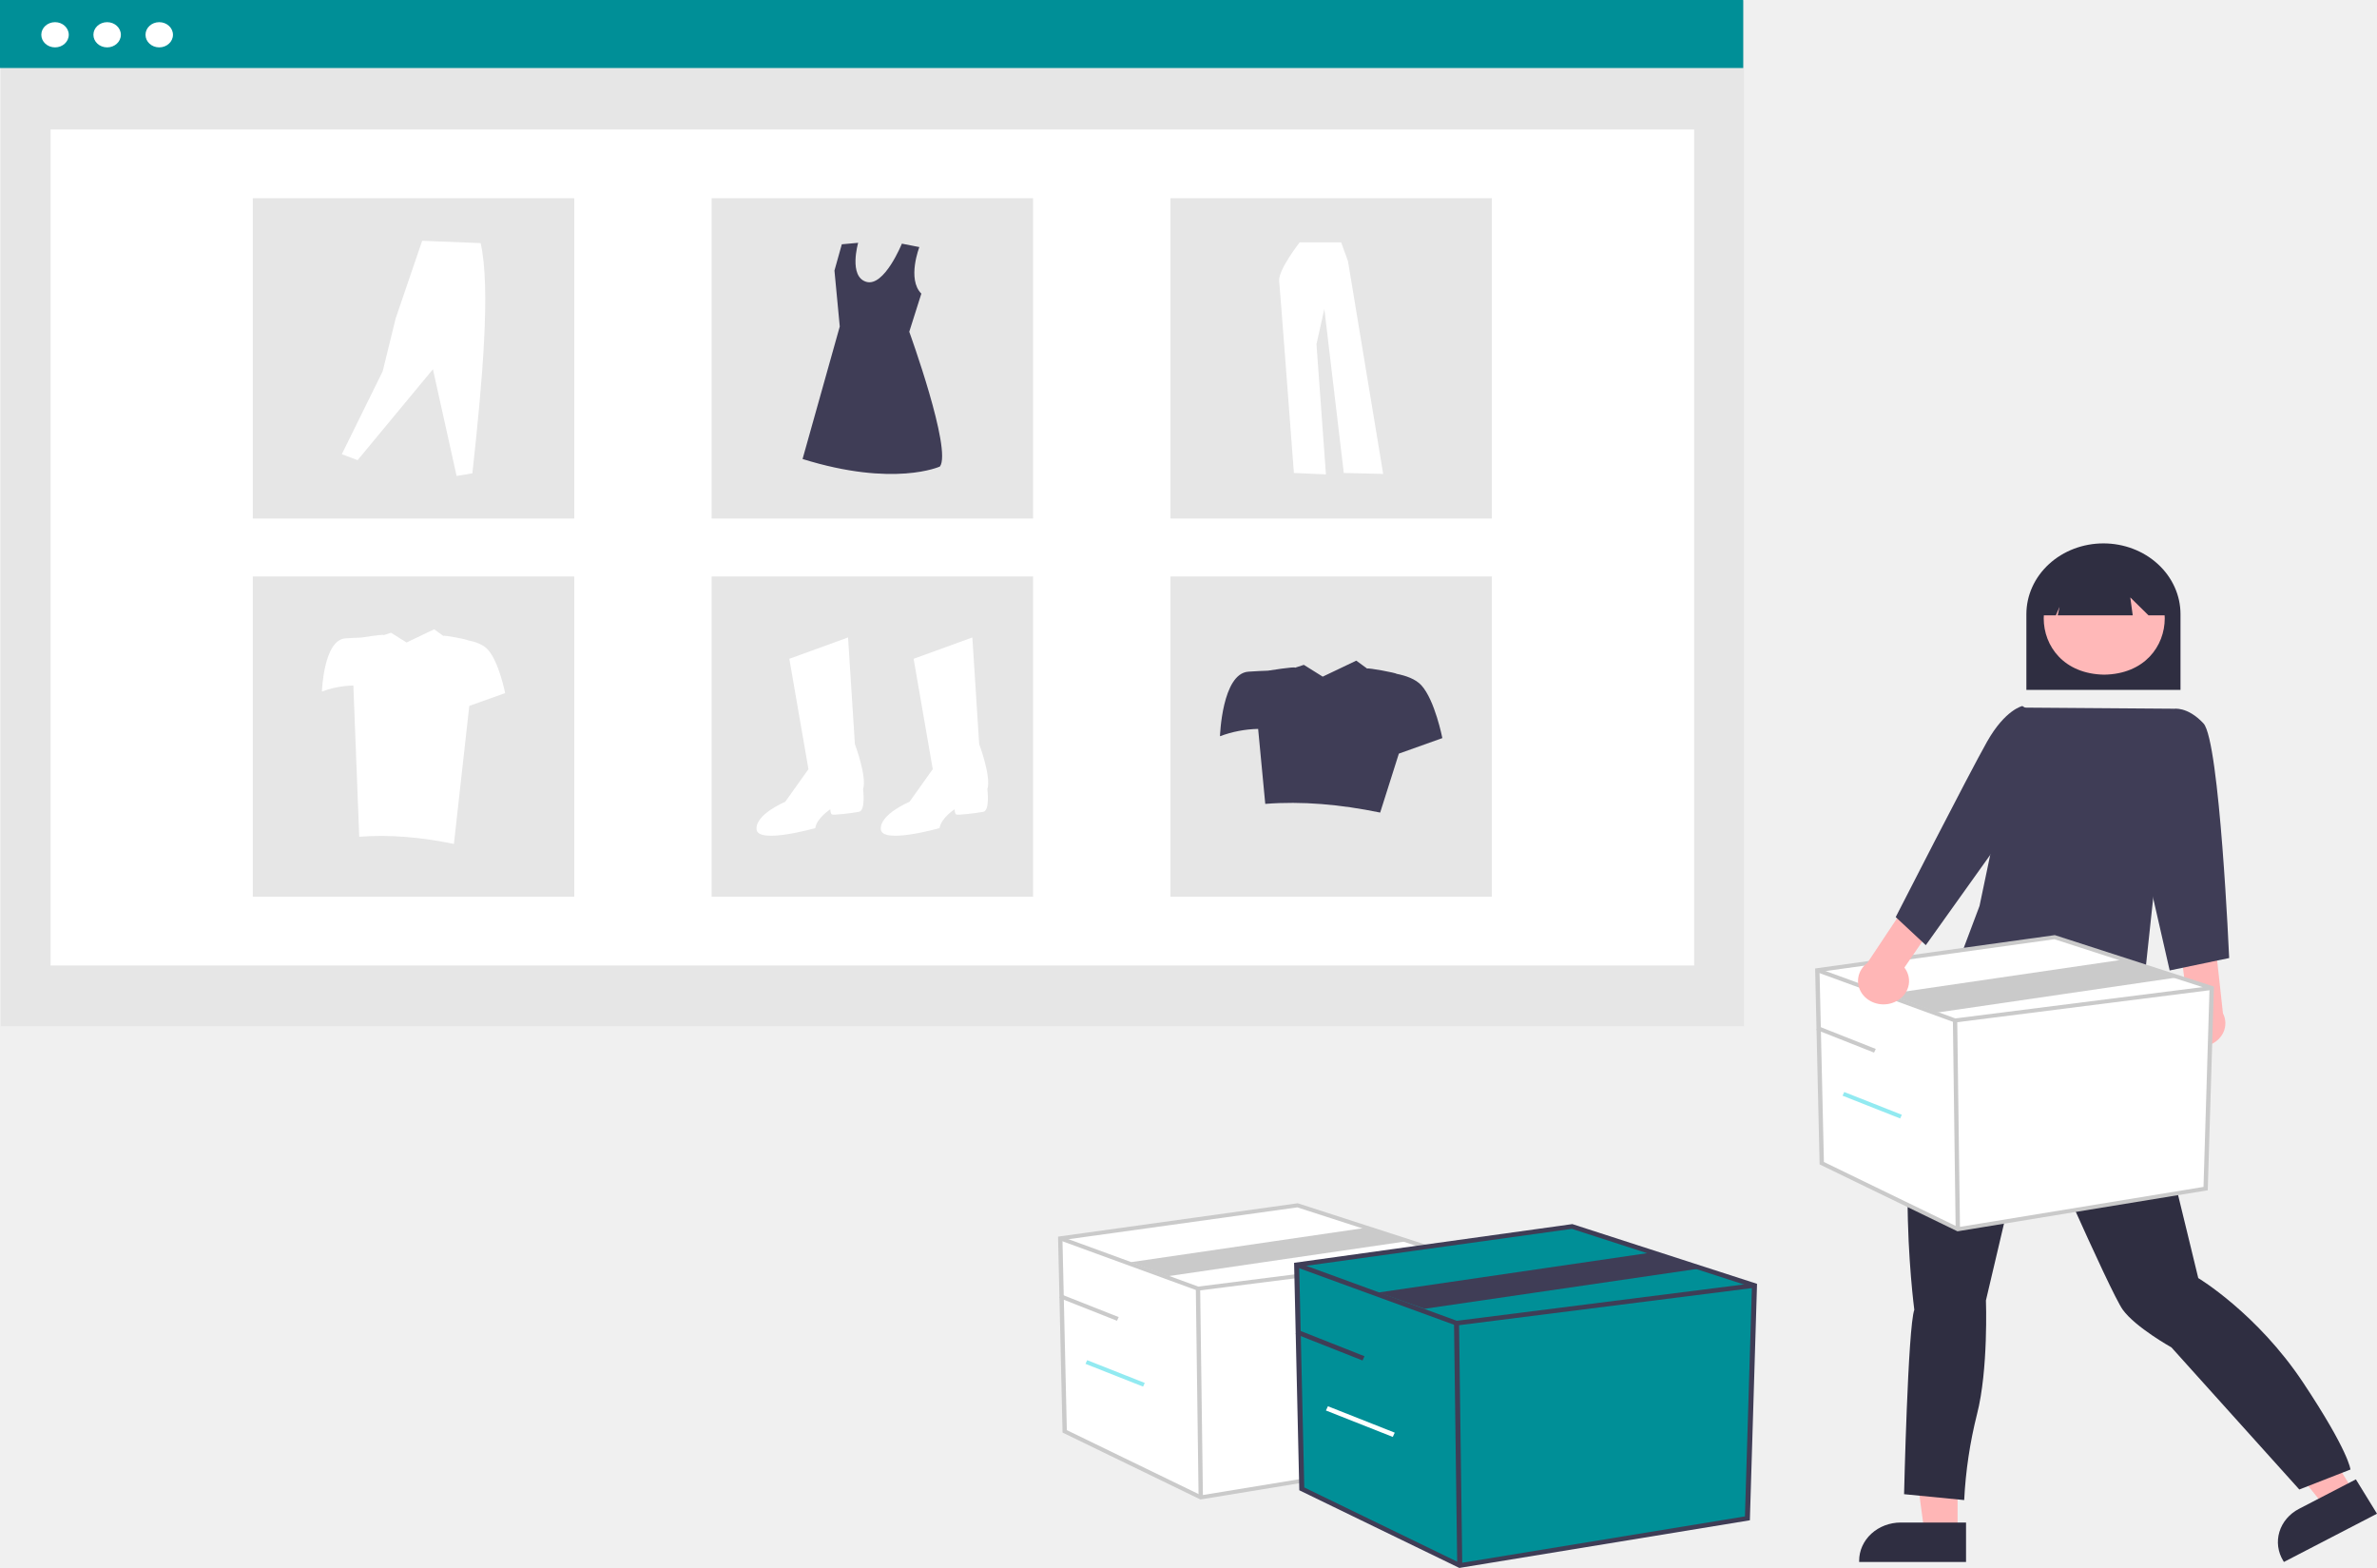
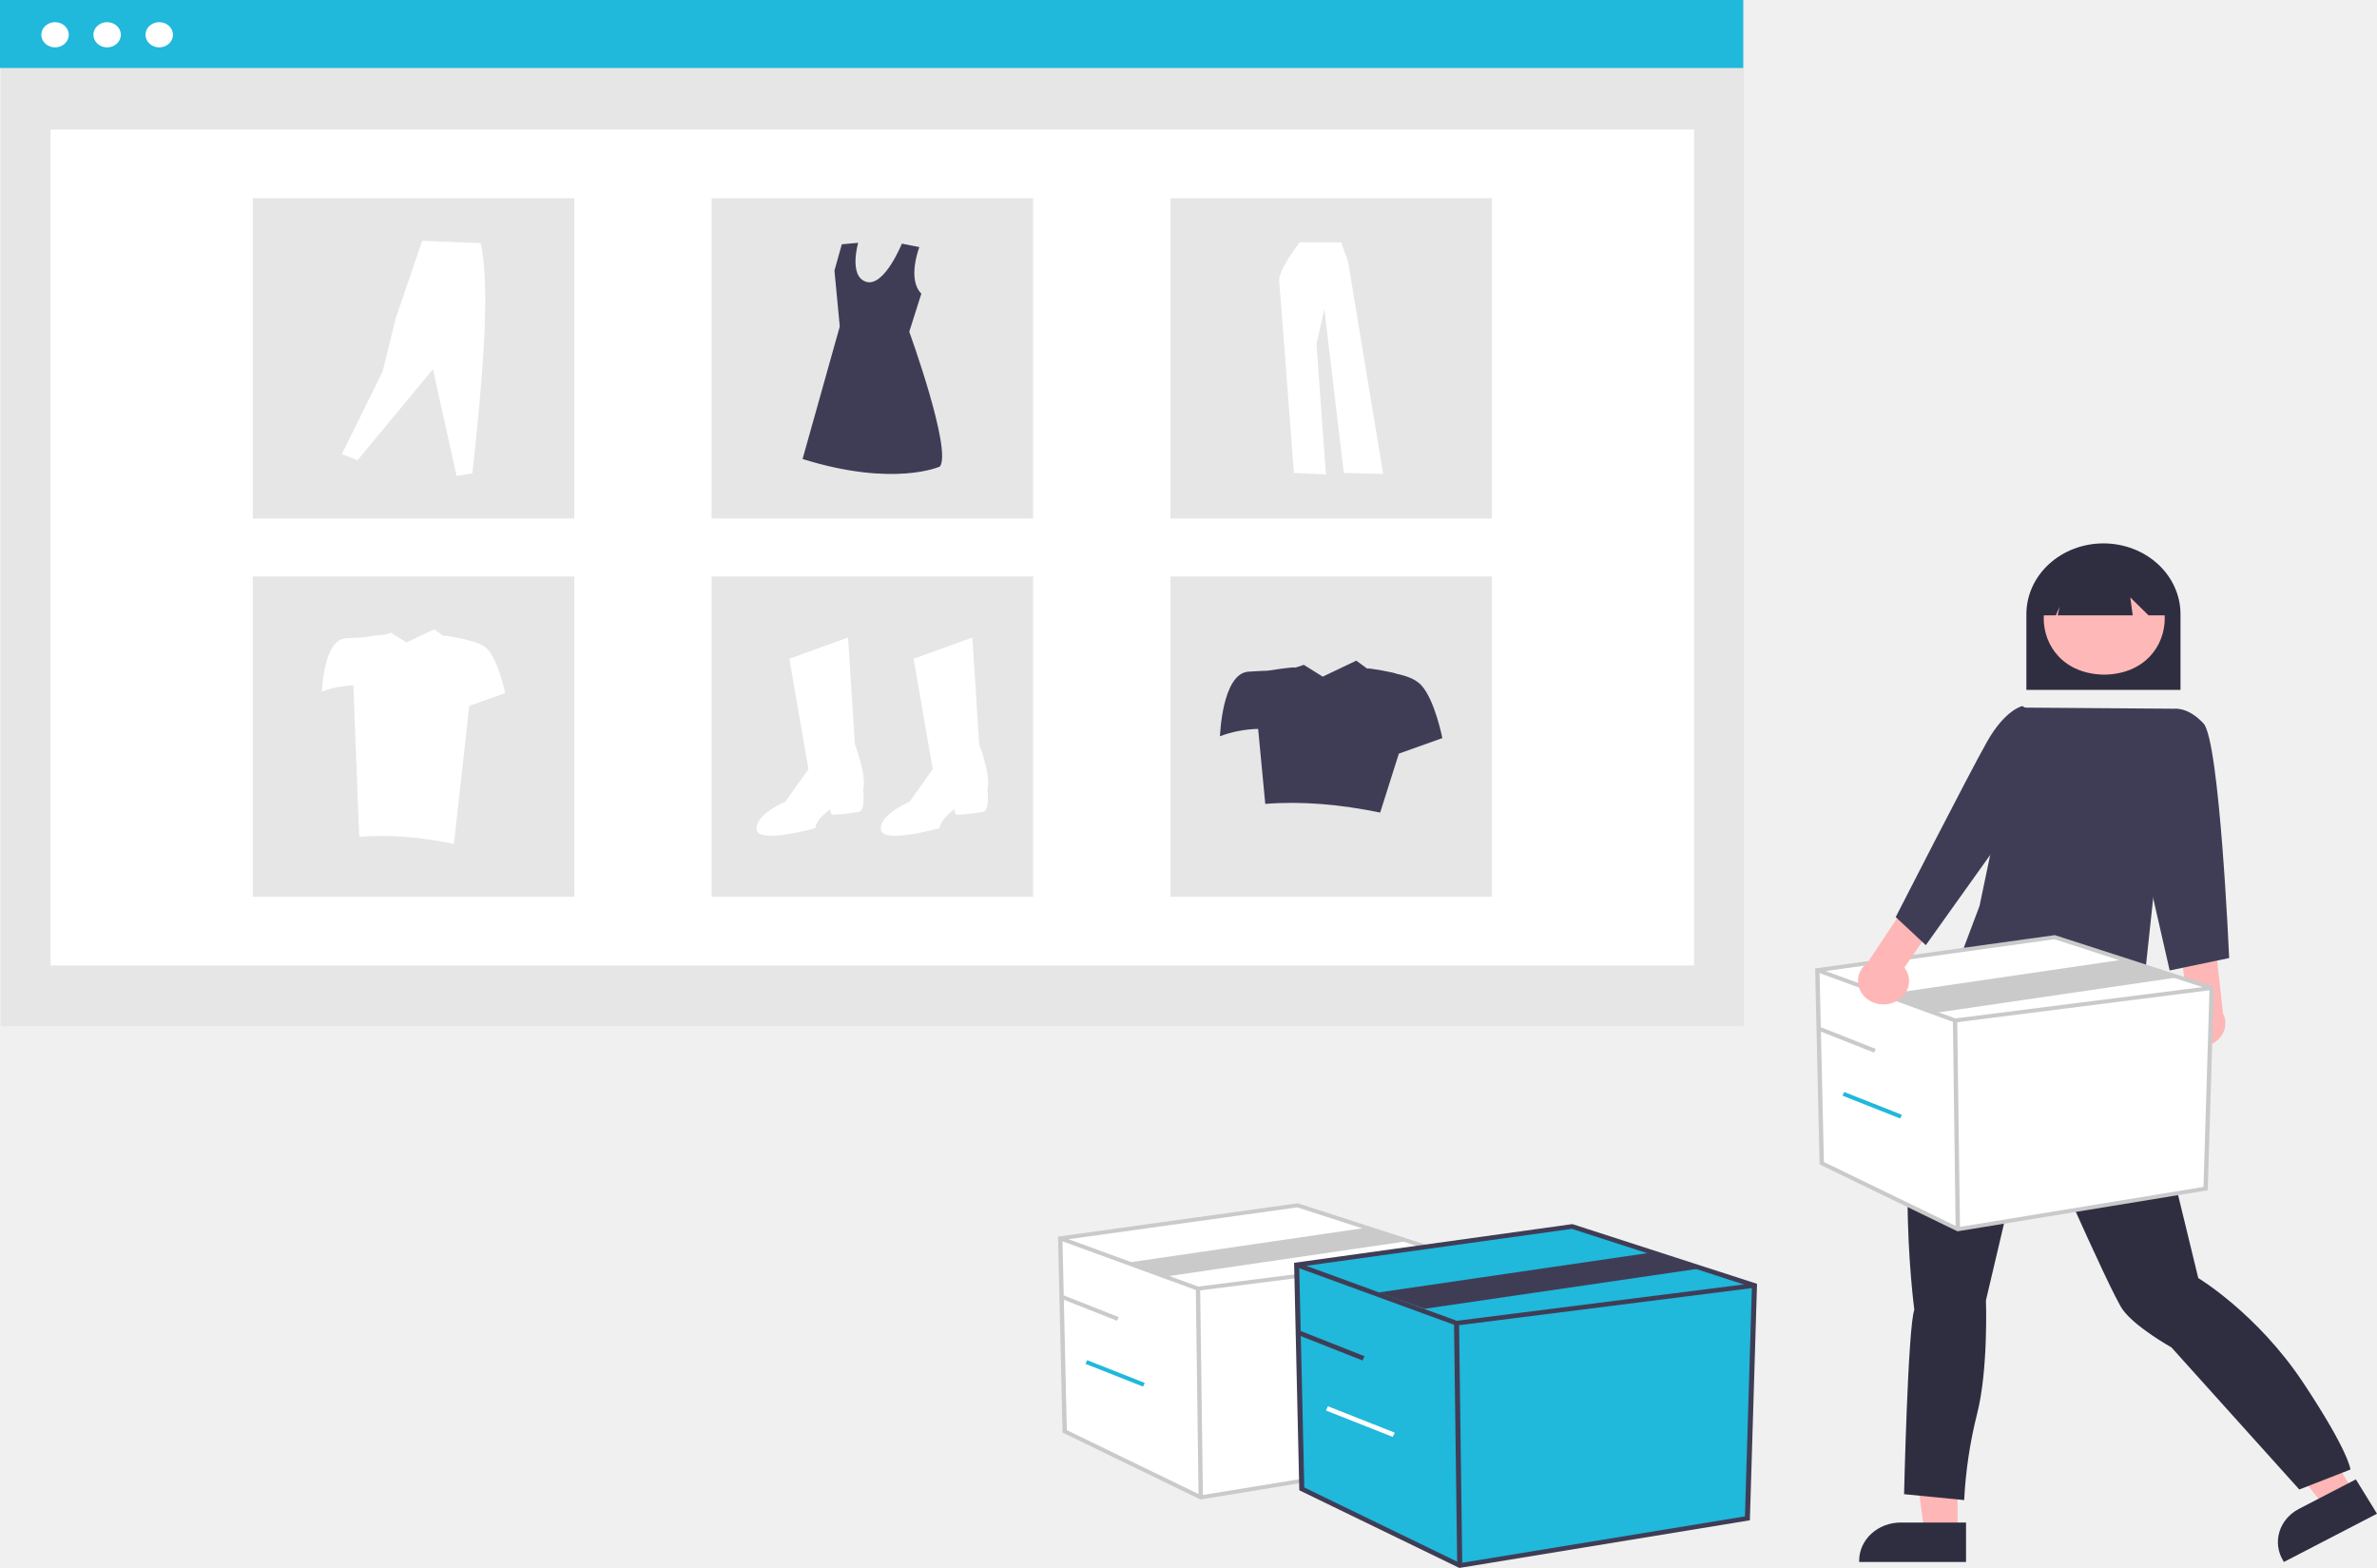
<svg xmlns="http://www.w3.org/2000/svg" width="376" height="248" viewBox="0 0 376 248" fill="none">
-   <g clip-path="url(#clip0_44:133)">
+   <g clip-path="url(#clip0_44_133)">
    <path d="M275.865 0.143H0.118V162.304H275.865V0.143Z" fill="#E6E6E6" />
    <path d="M267.98 20.482H8.003V152.71H267.98V20.482Z" fill="white" />
-     <path d="M275.748 0H0V10.757H275.748V0Z" fill="#008f97" />
+     <path d="M275.748 0H0V10.757H275.748V0Z" fill="#20B8DB" />
    <path d="M8.706 7.494C9.905 7.494 10.877 6.601 10.877 5.5C10.877 4.399 9.905 3.506 8.706 3.506C7.507 3.506 6.534 4.399 6.534 5.5C6.534 6.601 7.507 7.494 8.706 7.494Z" fill="white" />
    <path d="M16.947 7.494C18.146 7.494 19.119 6.601 19.119 5.5C19.119 4.399 18.146 3.506 16.947 3.506C15.748 3.506 14.776 4.399 14.776 5.5C14.776 6.601 15.748 7.494 16.947 7.494Z" fill="white" />
    <path d="M25.188 7.494C26.388 7.494 27.36 6.601 27.36 5.5C27.36 4.399 26.388 3.506 25.188 3.506C23.989 3.506 23.017 4.399 23.017 5.5C23.017 6.601 23.989 7.494 25.188 7.494Z" fill="white" />
    <path d="M90.838 31.358H39.99V82.013H90.838V31.358Z" fill="#E6E6E6" />
    <path d="M163.415 31.358H112.567V82.013H163.415V31.358Z" fill="#E6E6E6" />
    <path d="M235.992 31.358H185.144V82.013H235.992V31.358Z" fill="#E6E6E6" />
    <path d="M90.838 91.181H39.99V141.836H90.838V91.181Z" fill="#E6E6E6" />
    <path d="M163.415 91.181H112.567V141.836H163.415V91.181Z" fill="#E6E6E6" />
    <path d="M235.992 91.181H185.144V141.836H235.992V91.181Z" fill="#E6E6E6" />
    <path d="M124.857 104.2L134.147 100.827L135.228 117.69C135.228 117.69 137.172 122.848 136.524 124.832C136.524 124.832 136.956 128.205 135.876 128.404C134.795 128.602 131.77 128.999 131.556 128.8C131.342 128.601 131.34 128.006 131.34 128.006C131.34 128.006 129.179 129.395 128.963 130.982C128.963 130.982 119.889 133.561 119.673 131.18C119.457 128.8 124.21 126.816 124.21 126.816L127.883 121.658L124.857 104.2Z" fill="white" />
    <path d="M144.519 104.2L153.808 100.827L154.889 117.69C154.889 117.69 156.833 122.848 156.185 124.832C156.185 124.832 156.617 128.205 155.537 128.404C154.456 128.602 151.431 128.999 151.217 128.8C151.003 128.601 151.001 128.006 151.001 128.006C151.001 128.006 148.84 129.395 148.624 130.982C148.624 130.982 139.55 133.561 139.334 131.18C139.118 128.8 143.871 126.816 143.871 126.816L147.544 121.658L144.519 104.2Z" fill="white" />
    <path d="M145.427 39.08C145.427 39.08 143.449 44.156 145.741 46.444L143.83 52.474C143.83 52.474 150.619 71.176 148.679 73.789C148.679 73.789 141.438 77.114 126.952 72.601L132.836 51.643L131.996 42.796L133.16 38.64L135.746 38.404C135.746 38.404 134.194 43.748 137.039 44.579C139.884 45.41 142.66 38.538 142.66 38.538L145.427 39.08Z" fill="#3F3D56" />
    <path d="M54.07 71.844L56.566 72.782L68.481 58.403L72.226 75.282L74.722 74.866C76.324 60.313 77.631 45.47 76.027 38.45L66.779 38.085L62.581 50.382L60.538 58.717L54.07 71.844Z" fill="white" />
    <path d="M205.585 38.335C205.585 38.335 202.178 42.684 202.344 44.439C202.511 46.194 204.671 74.807 204.671 74.807L209.74 75.036L208.243 54.434L209.489 48.864L212.564 74.807L218.797 74.96L213.229 41.311L212.149 38.335L205.585 38.335Z" fill="white" />
    <path d="M224.841 108.399C223.936 107.402 222.381 106.864 220.888 106.572C220.931 106.448 216.347 105.578 216.269 105.757L214.541 104.493L209.23 107.025L206.246 105.159L204.86 105.611C204.916 105.386 200.557 106.08 200.557 106.08C199.724 106.107 198.66 106.155 197.469 106.239C193.3 106.534 192.979 116.45 192.979 116.45C194.897 115.729 196.943 115.336 199.015 115.29L200.142 127.15C205.938 126.694 212.018 127.225 218.319 128.524L221.274 119.201L228.155 116.744C228.155 116.744 226.979 110.755 224.841 108.399Z" fill="#3F3D56" />
    <path d="M77.174 102.751C76.429 101.93 75.148 101.486 73.917 101.246C73.954 101.143 70.175 100.427 70.111 100.575L68.687 99.533L64.312 101.619L61.853 100.082L60.711 100.455C60.758 100.27 57.165 100.841 57.165 100.841C56.481 100.864 55.602 100.903 54.622 100.972C51.186 101.215 50.922 109.385 50.922 109.385C52.502 108.791 54.188 108.467 55.895 108.429L56.824 132.351C61.6 131.975 66.609 132.413 71.8 133.484L74.234 111.652L79.904 109.628C79.904 109.628 78.936 104.693 77.174 102.751Z" fill="white" />
    <path d="M320.538 109.119H344.917V97.141C344.917 94.173 343.633 91.326 341.347 89.227C339.061 87.128 335.96 85.948 332.728 85.948C329.495 85.948 326.394 87.128 324.108 89.227C321.823 91.326 320.538 94.173 320.538 97.141V109.119Z" fill="#2F2E41" />
    <path d="M309.655 242.388H304.412L301.918 223.815H309.656L309.655 242.388Z" fill="#FFB6B6" />
    <path d="M310.993 240.816H300.666C298.921 240.816 297.247 241.453 296.013 242.586C294.779 243.719 294.086 245.256 294.086 246.858V247.055H310.993V240.816Z" fill="#2F2E41" />
    <path d="M372.336 235.963L367.77 238.33L355.654 223.284L362.394 219.791L372.336 235.963Z" fill="#FFB6B6" />
    <path d="M372.659 233.99L363.667 238.65C362.147 239.438 361.03 240.748 360.563 242.292C360.095 243.836 360.314 245.487 361.172 246.883L361.277 247.054L376 239.422L372.659 233.99Z" fill="#2F2E41" />
    <path d="M338.824 158.867L339.229 160.724C339.229 160.724 340.443 161.839 339.836 162.396C339.229 162.953 339.431 165.554 339.431 165.554C339.771 170.297 346.52 196.947 347.727 202.152C347.727 202.152 357.033 207.725 364.317 218.686C371.6 229.646 371.801 232.433 371.801 232.433L363.71 235.592L343.48 213.113C343.48 213.113 337.815 209.955 335.792 207.168C333.768 204.382 321.223 175.586 321.223 175.586L314.14 205.682C314.14 205.682 314.545 216.643 312.724 223.702C311.604 228.157 310.927 232.696 310.701 237.264L301.192 236.335C301.192 236.335 301.799 209.955 302.81 207.168C302.81 207.168 298.561 175.029 307.059 162.21L313.907 145.446L320.614 143.076L338.824 158.867Z" fill="#2F2E41" />
    <path d="M332.853 88.876C320.088 89.077 320.09 106.513 332.853 106.711C345.618 106.511 345.616 89.075 332.853 88.876Z" fill="#FFB8B8" />
    <path d="M323.029 97.331H325.198L325.789 95.975L325.494 97.331H337.36L336.975 94.493L339.859 97.331H342.737V95.793C342.738 94.605 342.484 93.428 341.989 92.33C341.495 91.232 340.77 90.234 339.856 89.394C338.941 88.553 337.856 87.886 336.66 87.43C335.465 86.975 334.184 86.74 332.89 86.739C331.596 86.738 330.315 86.972 329.119 87.425C327.923 87.879 326.837 88.545 325.921 89.385C325.005 90.224 324.279 91.221 323.783 92.319C323.287 93.416 323.031 94.592 323.03 95.78V95.793L323.029 97.331Z" fill="#2F2E41" />
    <path d="M319.69 111.918L343.812 112.097L338.715 159.584C338.715 159.584 310.505 158.217 310.487 150.31L313.13 143.284L319.69 111.918Z" fill="#3F3D56" />
    <path d="M344.849 164.175C344.478 163.758 344.211 163.271 344.067 162.749C343.923 162.228 343.906 161.683 344.016 161.154C344.126 160.626 344.361 160.125 344.705 159.689C345.048 159.253 345.491 158.891 346.003 158.629L344.955 150.269L350.333 148.445L351.632 160.27C352.052 161.089 352.13 162.021 351.853 162.889C351.575 163.758 350.961 164.503 350.125 164.983C349.29 165.464 348.292 165.647 347.32 165.498C346.348 165.349 345.469 164.879 344.849 164.175Z" fill="#FFB6B6" />
    <path d="M340.64 116.188L343.814 112.114C343.814 112.114 345.986 111.672 348.552 114.421C351.119 117.17 352.616 151.533 352.616 151.533L343.206 153.497L337.646 129.148L340.64 116.188Z" fill="#3F3D56" />
    <path d="M287.471 153.453L288.171 183.982L309.694 194.427L348.892 188L349.855 156.265L325.006 148.231L287.471 153.453Z" fill="white" />
    <path d="M309.638 194.757L287.831 184.175L287.121 153.182L325.039 147.907L325.12 147.933L350.205 156.044L349.228 188.265L309.638 194.757ZM288.51 183.79L309.75 194.097L348.556 187.734L349.504 156.486L324.973 148.555L287.821 153.723L288.51 183.79Z" fill="#CACACA" />
    <path d="M309.214 161.731L309.13 161.7L287.344 153.746L287.597 153.16L309.3 161.083L349.808 155.952L349.902 156.578L309.214 161.731Z" fill="#CACACA" />
    <path d="M309.601 161.403L308.913 161.411L309.351 194.431L310.038 194.423L309.601 161.403Z" fill="#CACACA" />
    <path d="M306.461 160.15L298.608 157.227L336.414 151.695L344.267 154.618L306.461 160.15Z" fill="#CACACA" />
    <path d="M287.607 162.309L287.335 162.889L296.443 166.49L296.715 165.91L287.607 162.309Z" fill="#CACACA" />
-     <path d="M291.731 172.724L291.459 173.304L300.568 176.905L300.84 176.325L291.731 172.724Z" fill="#92EAF1" />
+     <path d="M291.731 172.724L291.459 173.304L300.568 176.905L300.84 176.325L291.731 172.724Z" fill="#20B8DB" />
    <path d="M167.715 195.867L168.415 226.397L189.939 236.841L229.137 230.414L230.099 198.679L205.251 190.645L167.715 195.867Z" fill="white" />
    <path d="M189.883 237.171L168.076 226.589L167.365 195.597L205.284 190.321L205.365 190.347L230.45 198.458L229.473 230.679L189.883 237.171ZM168.754 226.204L189.995 236.511L228.801 230.148L229.749 198.901L205.217 190.969L168.065 196.138L168.754 226.204Z" fill="#CACACA" />
    <path d="M189.459 204.145L189.374 204.114L167.588 196.16L167.842 195.574L189.544 203.497L230.052 198.367L230.146 198.992L189.459 204.145Z" fill="#CACACA" />
    <path d="M189.845 203.817L189.158 203.825L189.595 236.845L190.283 236.837L189.845 203.817Z" fill="#CACACA" />
    <path d="M184.803 201.846L178.852 199.641L216.659 194.11L222.609 196.314L184.803 201.846Z" fill="#CACACA" />
    <path d="M167.851 204.724L167.579 205.303L176.688 208.904L176.959 208.325L167.851 204.724Z" fill="#CACACA" />
-     <path d="M171.976 215.139L171.704 215.719L180.812 219.32L181.084 218.74L171.976 215.139Z" fill="#92EAF1" />
-     <path d="M205.108 200.053L205.921 235.493L230.906 247.617L276.409 240.156L277.526 203.318L248.681 193.991L205.108 200.053Z" fill="#008f97" />
+     <path d="M171.976 215.139L171.704 215.719L180.812 219.32L181.084 218.74L171.976 215.139Z" fill="#20B8DB" />
+     <path d="M205.108 200.053L205.921 235.493L230.906 247.617L276.409 240.156L277.526 203.318L248.681 193.991L205.108 200.053Z" fill="#20B8DB" />
    <path d="M230.841 248L205.527 235.716L204.702 199.739L248.719 193.615L248.813 193.645L277.933 203.061L276.799 240.464L230.841 248ZM206.314 235.27L230.971 247.234L276.019 239.848L277.119 203.574L248.642 194.367L205.514 200.367L206.314 235.27Z" fill="#3F3D56" />
    <path d="M230.349 209.662L230.251 209.627L204.961 200.394L205.255 199.713L230.448 208.91L277.471 202.955L277.58 203.68L230.349 209.662Z" fill="#3F3D56" />
    <path d="M230.797 209.282L229.999 209.291L230.507 247.622L231.305 247.613L230.797 209.282Z" fill="#3F3D56" />
    <path d="M225.349 207.01L218.036 204.434L261.923 198.013L269.236 200.589L225.349 207.01Z" fill="#3F3D56" />
    <path d="M205.266 210.334L204.95 211.007L215.524 215.187L215.839 214.514L205.266 210.334Z" fill="#3F3D56" />
    <path d="M210.054 222.424L209.738 223.097L220.312 227.277L220.627 226.604L210.054 222.424Z" fill="white" />
    <path d="M299.674 158.501C300.205 158.272 300.675 157.94 301.05 157.526C301.426 157.113 301.698 156.629 301.847 156.109C301.997 155.588 302.021 155.044 301.917 154.514C301.813 153.984 301.584 153.482 301.245 153.042L306.13 145.922L302.143 142.141L295.397 152.285C294.631 152.856 294.119 153.665 293.959 154.56C293.799 155.454 294.002 156.371 294.529 157.137C295.056 157.903 295.871 158.465 296.82 158.717C297.768 158.968 298.783 158.892 299.674 158.502V158.501Z" fill="#FFB6B6" />
    <path d="M323.397 113.789L319.897 111.672C319.897 111.672 317.196 112.228 314.323 117.301C311.451 122.374 299.867 145.056 299.867 145.056L304.629 149.494L317.331 131.7L323.397 113.789Z" fill="#3F3D56" />
  </g>
  <defs>
-     <clipPath id="clip0_44:133">
+     <clipPath id="clip0_44_133">
      <rect width="376" height="248" fill="white" />
    </clipPath>
  </defs>
</svg>
